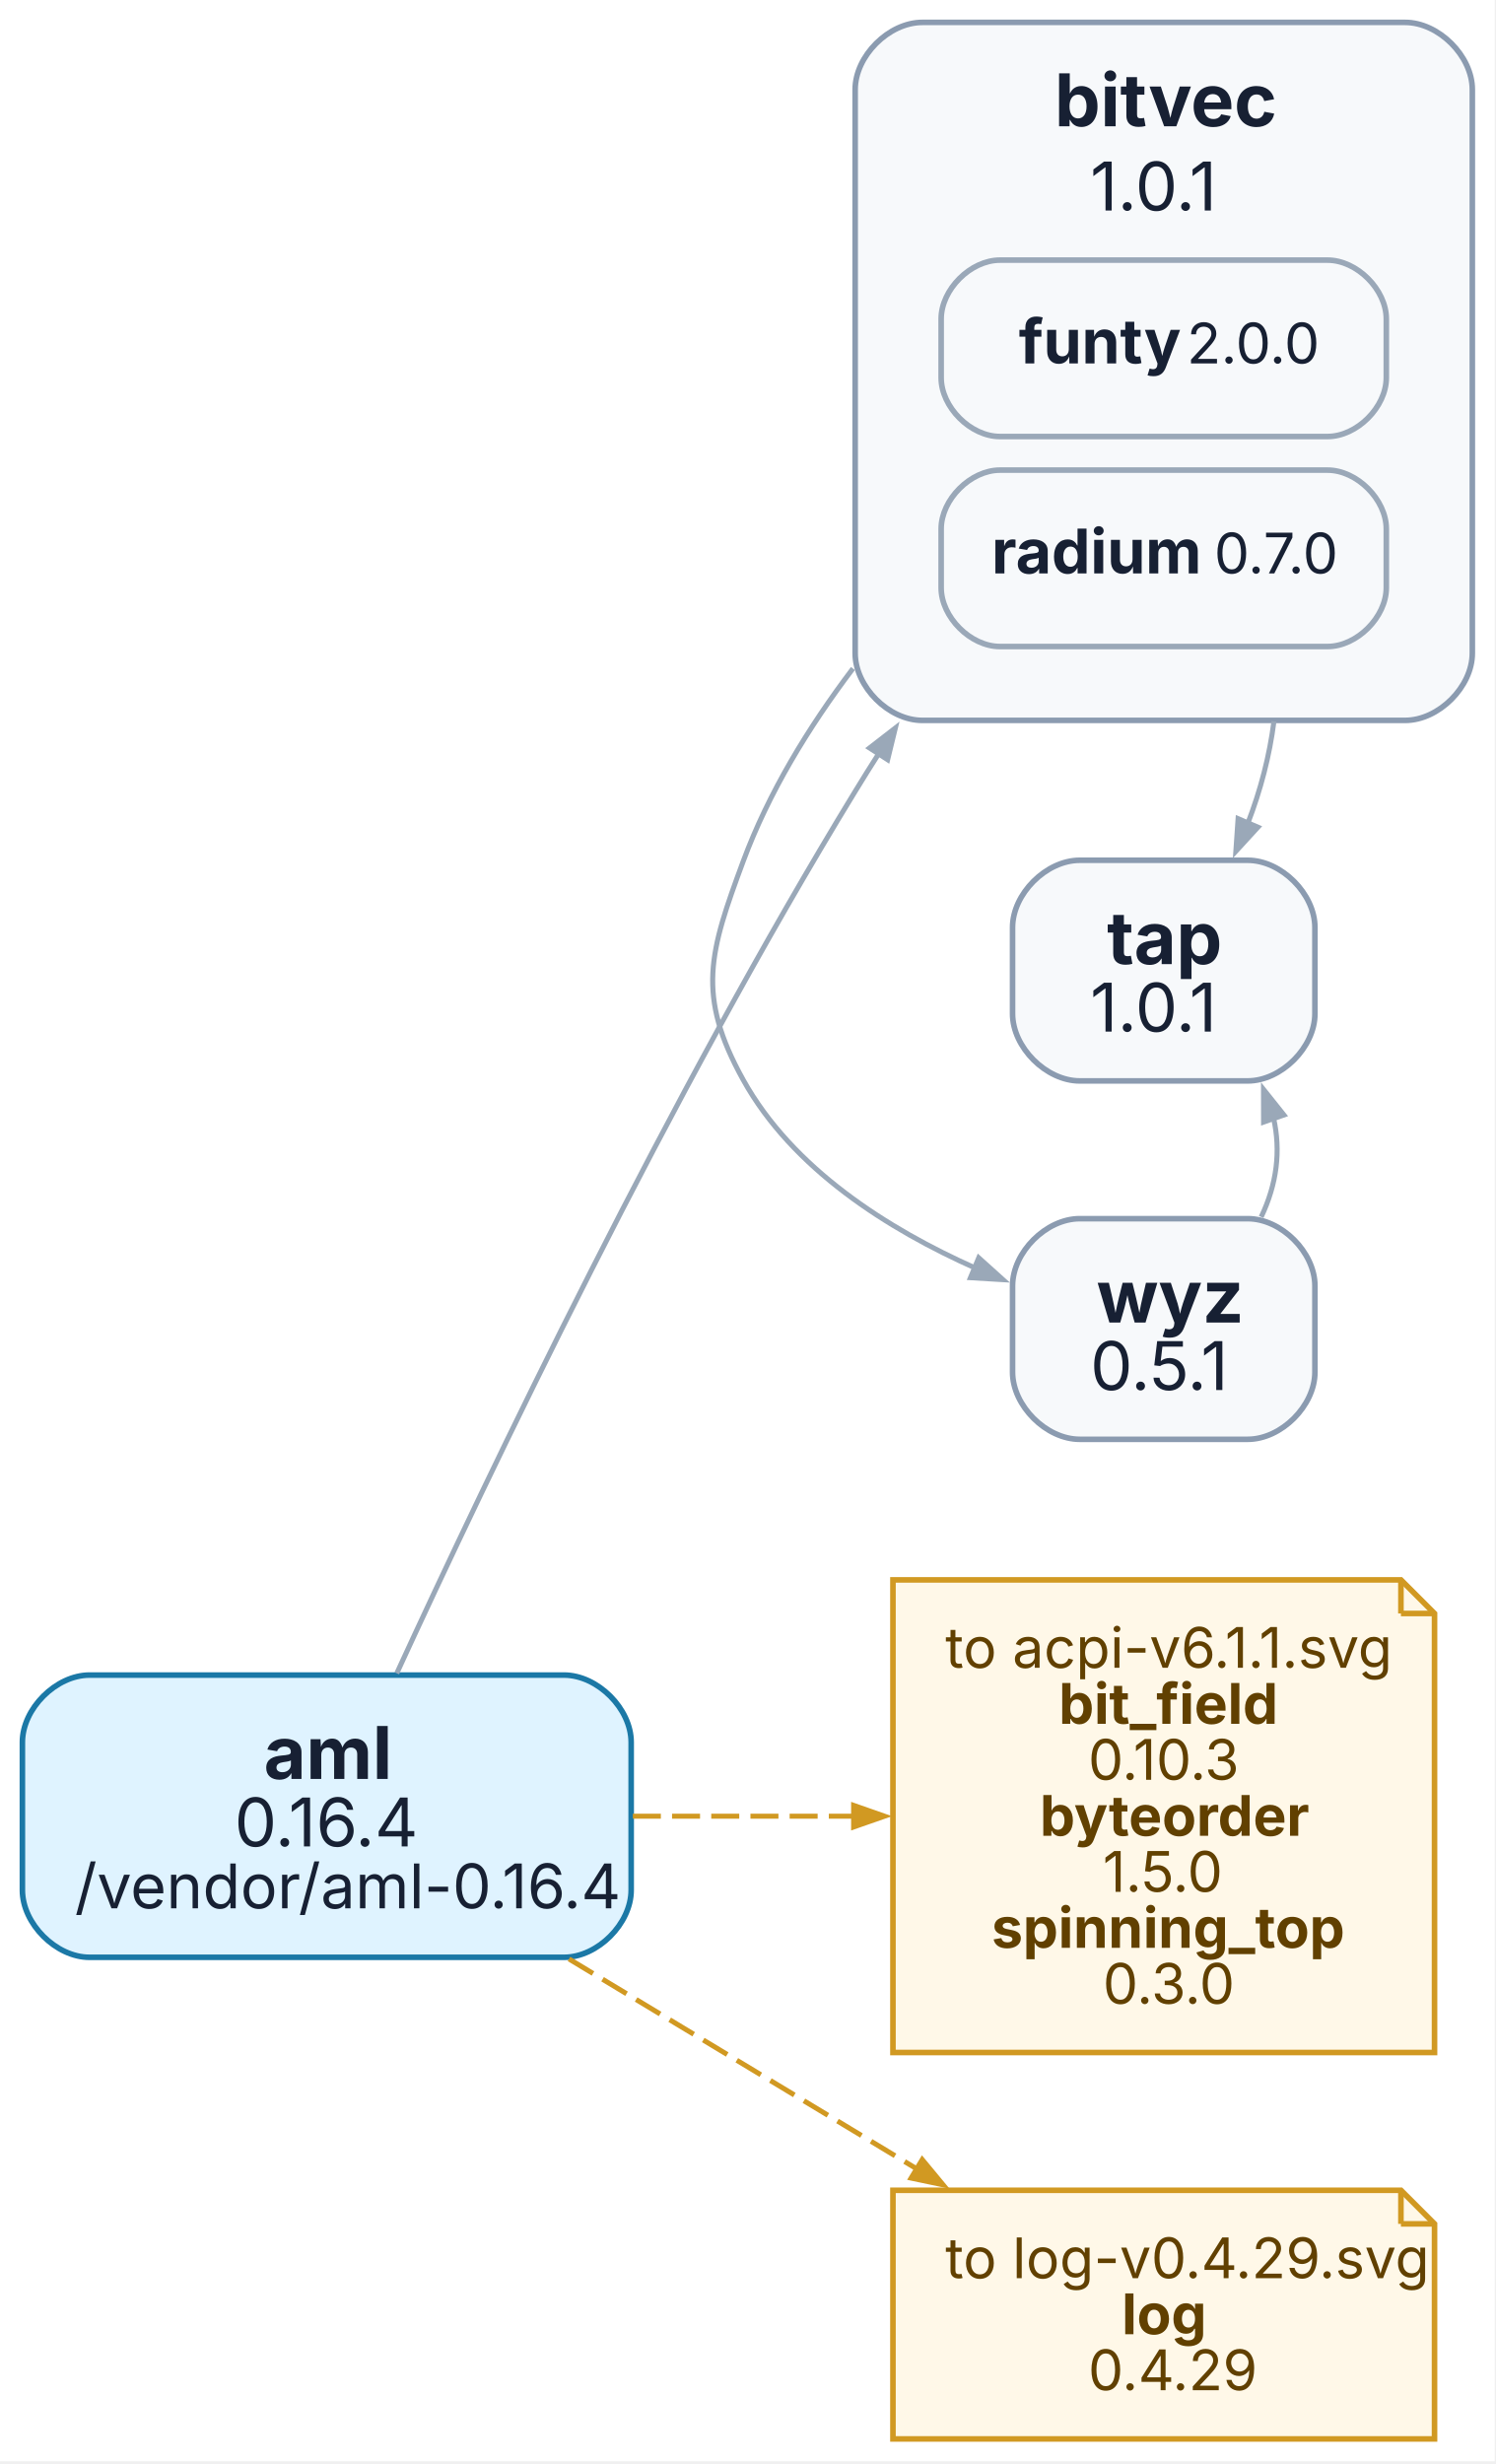
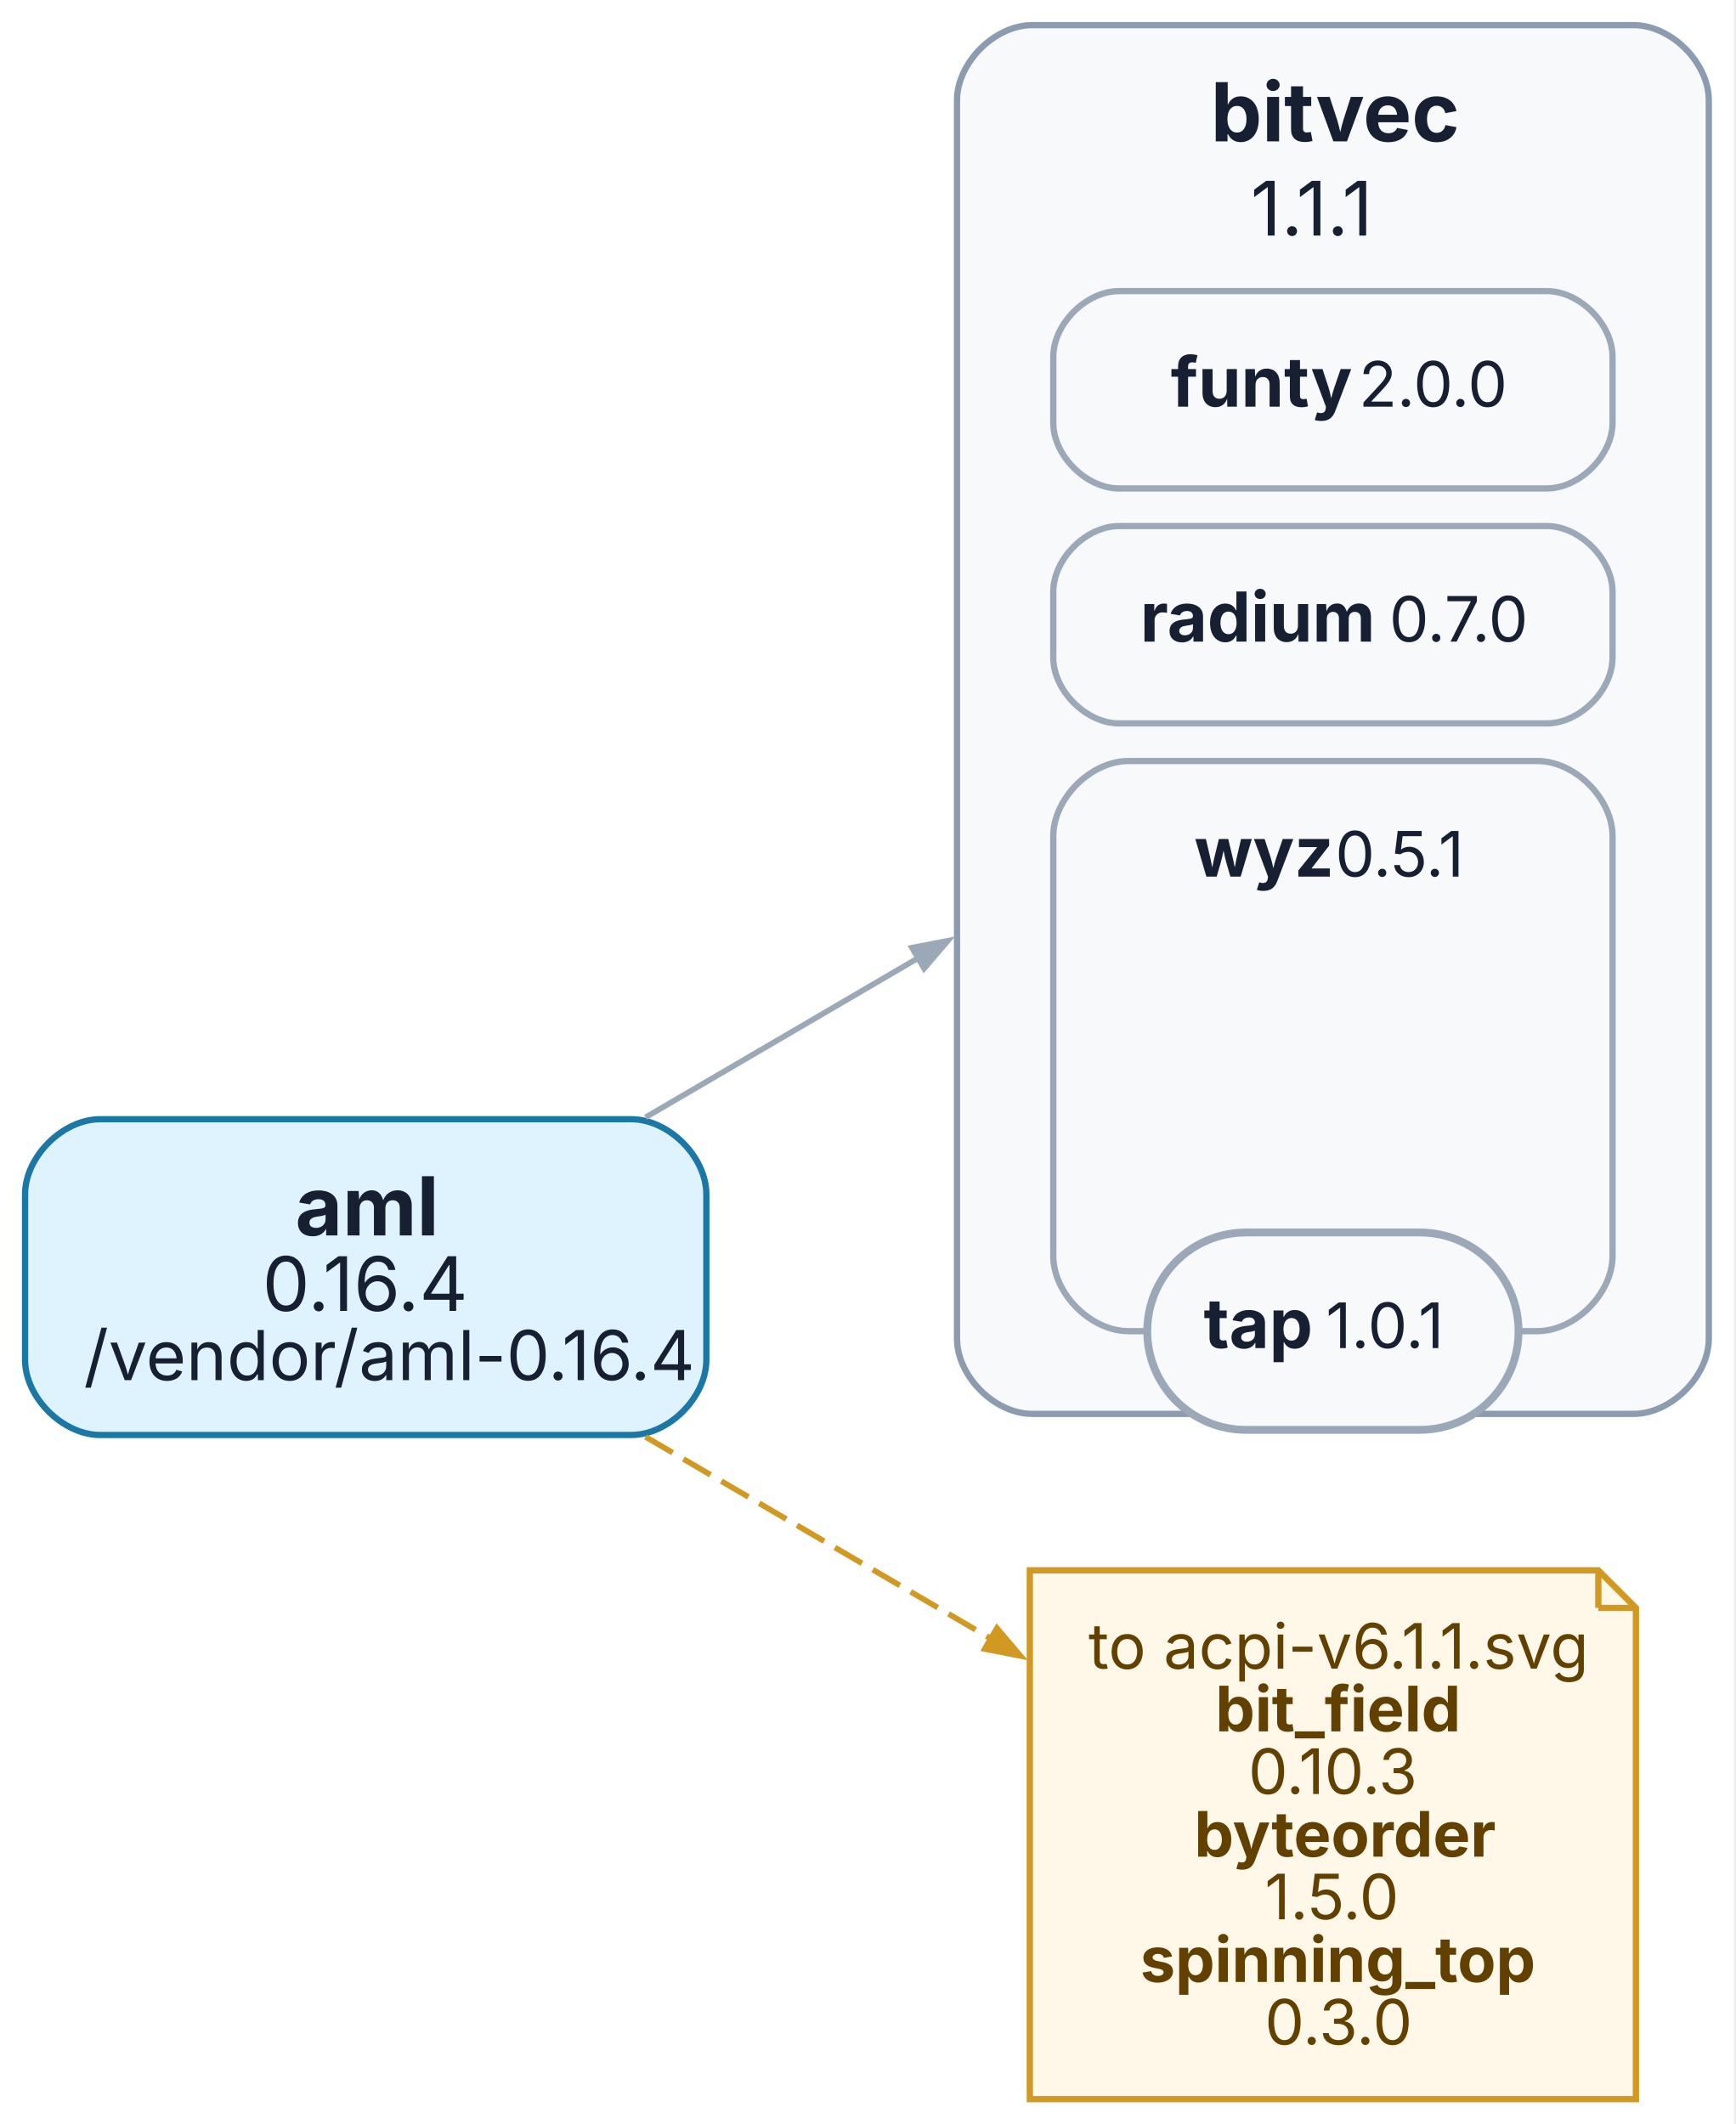
- <svg xmlns="http://www.w3.org/2000/svg" width="267pt" height="440pt" viewBox="0.00 0.00 267.00 440.00">
-   <g id="graph0" class="graph" transform="scale(1 1) rotate(0) translate(4 435.52)">
-     <polygon fill="white" stroke="none" points="-4,4 -4,-435.52 262.94,-435.52 262.94,4 -4,4" />
+ <svg xmlns="http://www.w3.org/2000/svg" width="277pt" height="339pt" viewBox="0.00 0.00 277.00 339.00">
+   <g id="graph0" class="graph" transform="scale(1 1) rotate(0) translate(4 335.03)">
+     <polygon fill="white" stroke="none" points="-4,4 -4,-335.03 272.69,-335.03 272.69,4 -4,4" />
    <g id="node1" class="node">
-       <path fill="#dff3ff" stroke="#1b78a6" d="M96.72,-136.4C96.72,-136.4 12,-136.4 12,-136.4 6,-136.4 0,-130.4 0,-124.4 0,-124.4 0,-98 0,-98 0,-92 6,-86 12,-86 12,-86 96.72,-86 96.72,-86 102.72,-86 108.72,-92 108.72,-98 108.72,-98 108.72,-124.4 108.72,-124.4 108.72,-130.4 102.72,-136.4 96.72,-136.4" />
-       <text xml:space="preserve" text-anchor="start" x="43.11" y="-117.85" font-family="Inter,Arial" font-weight="bold" font-size="13.00" fill="#172033">aml</text>
-       <text xml:space="preserve" text-anchor="start" x="37.86" y="-105.8" font-family="Inter,Arial" font-size="12.00" fill="#172033">0.16.4</text>
-       <text xml:space="preserve" text-anchor="start" x="9.36" y="-94.75" font-family="Inter,Arial" font-size="11.00" fill="#172033">/vendor/aml-0.16.4</text>
+       <path fill="#dff3ff" stroke="#1b78a6" d="M96.72,-156.4C96.72,-156.4 12,-156.4 12,-156.4 6,-156.4 0,-150.4 0,-144.4 0,-144.4 0,-118 0,-118 0,-112 6,-106 12,-106 12,-106 96.72,-106 96.72,-106 102.72,-106 108.72,-112 108.72,-118 108.72,-118 108.72,-144.4 108.72,-144.4 108.72,-150.4 102.72,-156.4 96.72,-156.4" />
+       <text xml:space="preserve" text-anchor="start" x="43.11" y="-137.85" font-family="Inter,Arial" font-weight="bold" font-size="13.00" fill="#172033">aml</text>
+       <text xml:space="preserve" text-anchor="start" x="37.86" y="-125.8" font-family="Inter,Arial" font-size="12.00" fill="#172033">0.16.4</text>
+       <text xml:space="preserve" text-anchor="start" x="9.36" y="-114.75" font-family="Inter,Arial" font-size="11.00" fill="#172033">/vendor/aml-0.16.4</text>
    </g>
    <g id="node2" class="node">
-       <path fill="#f7f9fb" stroke="#8b9bb0" d="M246.94,-431.52C246.94,-431.52 160.72,-431.52 160.72,-431.52 154.72,-431.52 148.72,-425.52 148.72,-419.52 148.72,-419.52 148.72,-318.88 148.72,-318.88 148.72,-312.88 154.72,-306.88 160.72,-306.88 160.72,-306.88 246.94,-306.88 246.94,-306.88 252.94,-306.88 258.94,-312.88 258.94,-318.88 258.94,-318.88 258.94,-419.52 258.94,-419.52 258.94,-425.52 252.94,-431.52 246.94,-431.52" />
-       <text xml:space="preserve" text-anchor="start" x="184.33" y="-412.97" font-family="Inter,Arial" font-weight="bold" font-size="13.00" fill="#172033">bitvec</text>
-       <text xml:space="preserve" text-anchor="start" x="190.7" y="-397.93" font-family="Inter,Arial" font-size="12.00" fill="#172033">1.0.1</text>
-       <text xml:space="preserve" text-anchor="start" x="177.95" y="-370.62" font-family="Inter,Arial" font-weight="bold" font-size="11.00" fill="#172033">funty</text>
-       <text xml:space="preserve" text-anchor="start" x="204.95" y="-370.62" font-family="Inter,Arial" font-size="10.00" fill="#172033"> </text>
-       <text xml:space="preserve" text-anchor="start" x="207.95" y="-370.62" font-family="Inter,Arial" font-size="10.00" fill="#172033">2.0.0</text>
-       <path fill="none" stroke="#9aa8b8" d="M174.58,-357.57C174.58,-357.57 233.08,-357.57 233.08,-357.57 238.33,-357.57 243.58,-362.82 243.58,-368.07 243.58,-368.07 243.58,-378.57 243.58,-378.57 243.58,-383.82 238.33,-389.07 233.08,-389.07 233.08,-389.07 174.58,-389.07 174.58,-389.07 169.33,-389.07 164.08,-383.82 164.08,-378.57 164.08,-378.57 164.08,-368.07 164.08,-368.07 164.08,-362.82 169.33,-357.57 174.58,-357.57" />
-       <text xml:space="preserve" text-anchor="start" x="173.08" y="-333.12" font-family="Inter,Arial" font-weight="bold" font-size="11.00" fill="#172033">radium</text>
-       <text xml:space="preserve" text-anchor="start" x="209.83" y="-333.12" font-family="Inter,Arial" font-size="10.00" fill="#172033"> </text>
-       <text xml:space="preserve" text-anchor="start" x="212.83" y="-333.12" font-family="Inter,Arial" font-size="10.00" fill="#172033">0.7.0</text>
-       <path fill="none" stroke="#9aa8b8" d="M174.58,-320.07C174.58,-320.07 233.08,-320.07 233.08,-320.07 238.33,-320.07 243.58,-325.32 243.58,-330.57 243.58,-330.57 243.58,-341.07 243.58,-341.07 243.58,-346.32 238.33,-351.57 233.08,-351.57 233.08,-351.57 174.58,-351.57 174.58,-351.57 169.33,-351.57 164.08,-346.32 164.08,-341.07 164.08,-341.07 164.08,-330.57 164.08,-330.57 164.08,-325.32 169.33,-320.07 174.58,-320.07" />
+       <path fill="#f7f9fb" stroke="#8b9bb0" d="M256.69,-331.02C256.69,-331.02 160.72,-331.02 160.72,-331.02 154.72,-331.02 148.72,-325.02 148.72,-319.02 148.72,-319.02 148.72,-121.38 148.72,-121.38 148.72,-115.38 154.72,-109.37 160.72,-109.37 160.72,-109.37 256.69,-109.37 256.69,-109.37 262.69,-109.37 268.69,-115.37 268.69,-121.37 268.69,-121.37 268.69,-319.02 268.69,-319.02 268.69,-325.02 262.69,-331.02 256.69,-331.02" />
+       <text xml:space="preserve" text-anchor="start" x="189.2" y="-312.47" font-family="Inter,Arial" font-weight="bold" font-size="13.00" fill="#172033">bitvec</text>
+       <text xml:space="preserve" text-anchor="start" x="195.58" y="-297.43" font-family="Inter,Arial" font-size="12.00" fill="#172033">1.1.1</text>
+       <text xml:space="preserve" text-anchor="start" x="182.83" y="-270.12" font-family="Inter,Arial" font-weight="bold" font-size="11.00" fill="#172033">funty</text>
+       <text xml:space="preserve" text-anchor="start" x="209.83" y="-270.12" font-family="Inter,Arial" font-size="10.00" fill="#172033"> </text>
+       <text xml:space="preserve" text-anchor="start" x="212.83" y="-270.12" font-family="Inter,Arial" font-size="10.00" fill="#172033">2.0.0</text>
+       <path fill="none" stroke="#9aa8b8" d="M174.58,-257.07C174.58,-257.07 242.83,-257.07 242.83,-257.07 248.08,-257.07 253.33,-262.32 253.33,-267.57 253.33,-267.57 253.33,-278.07 253.33,-278.07 253.33,-283.32 248.08,-288.57 242.83,-288.57 242.83,-288.57 174.58,-288.57 174.58,-288.57 169.33,-288.57 164.08,-283.32 164.08,-278.07 164.08,-278.07 164.08,-267.57 164.08,-267.57 164.08,-262.32 169.33,-257.07 174.58,-257.07" />
+       <text xml:space="preserve" text-anchor="start" x="177.95" y="-232.62" font-family="Inter,Arial" font-weight="bold" font-size="11.00" fill="#172033">radium</text>
+       <text xml:space="preserve" text-anchor="start" x="214.7" y="-232.62" font-family="Inter,Arial" font-size="10.00" fill="#172033"> </text>
+       <text xml:space="preserve" text-anchor="start" x="217.7" y="-232.62" font-family="Inter,Arial" font-size="10.00" fill="#172033">0.7.0</text>
+       <path fill="none" stroke="#9aa8b8" d="M174.58,-219.57C174.58,-219.57 242.83,-219.57 242.83,-219.57 248.08,-219.57 253.33,-224.82 253.33,-230.07 253.33,-230.07 253.33,-240.57 253.33,-240.57 253.33,-245.82 248.08,-251.07 242.83,-251.07 242.83,-251.07 174.58,-251.07 174.58,-251.07 169.33,-251.07 164.08,-245.82 164.08,-240.57 164.08,-240.57 164.08,-230.07 164.08,-230.07 164.08,-224.82 169.33,-219.57 174.58,-219.57" />
+       <text xml:space="preserve" text-anchor="start" x="186.58" y="-195.12" font-family="Inter,Arial" font-weight="bold" font-size="11.00" fill="#172033">wyz</text>
+       <text xml:space="preserve" text-anchor="start" x="206.08" y="-195.12" font-family="Inter,Arial" font-size="10.00" fill="#172033"> </text>
+       <text xml:space="preserve" text-anchor="start" x="209.08" y="-195.12" font-family="Inter,Arial" font-size="10.00" fill="#172033">0.5.1</text>
+       <text xml:space="preserve" text-anchor="start" x="188.08" y="-150.62" font-family="Inter,Arial" font-weight="bold" font-size="11.00" fill="#172033">tap</text>
+       <text xml:space="preserve" text-anchor="start" x="204.58" y="-150.62" font-family="Inter,Arial" font-size="10.00" fill="#172033"> </text>
+       <text xml:space="preserve" text-anchor="start" x="207.58" y="-150.62" font-family="Inter,Arial" font-size="10.00" fill="#172033">1.0.1</text>
+       <path fill="none" stroke="#9aa8b8" d="M189.58,-137.57C189.58,-137.57 227.83,-137.57 227.83,-137.57 233.08,-137.57 238.33,-142.82 238.33,-148.07 238.33,-148.07 238.33,-158.57 238.33,-158.57 238.33,-163.82 233.08,-169.07 227.83,-169.07 227.83,-169.07 189.58,-169.07 189.58,-169.07 184.33,-169.07 179.08,-163.82 179.08,-158.57 179.08,-158.57 179.08,-148.07 179.08,-148.07 179.08,-142.82 184.33,-137.57 189.58,-137.57" />
+       <path fill="none" stroke="#9aa8b8" d="M176.08,-122.57C176.08,-122.57 241.33,-122.57 241.33,-122.57 247.33,-122.57 253.33,-128.57 253.33,-134.57 253.33,-134.57 253.33,-201.57 253.33,-201.57 253.33,-207.57 247.33,-213.57 241.33,-213.57 241.33,-213.57 176.08,-213.57 176.08,-213.57 170.08,-213.57 164.08,-207.57 164.08,-201.57 164.08,-201.57 164.08,-134.57 164.08,-134.57 164.08,-128.57 170.08,-122.57 176.08,-122.57" />
    </g>
    <g id="edge1" class="edge">
-       <path fill="none" stroke="#9aa8b8" stroke-width="0.9" d="M66.86,-136.72C83.42,-172.71 115.62,-240.02 148.72,-294.2 150.13,-296.51 151.59,-298.85 153.09,-301.19" />
-       <polygon fill="#9aa8b8" stroke="#9aa8b8" stroke-width="0.9" points="151.29,-301.95 155.9,-305.52 154.52,-299.86 151.29,-301.95" />
-     </g>
-     <g id="node5" class="node">
-       <polygon fill="#fff8e8" stroke="#d19922" points="246.19,-153.4 155.47,-153.4 155.47,-69 252.19,-69 252.19,-147.4 246.19,-153.4" />
-       <polyline fill="none" stroke="#d19922" points="246.19,-153.4 246.19,-147.4" />
-       <polyline fill="none" stroke="#d19922" points="252.19,-147.4 246.19,-147.4" />
-       <text xml:space="preserve" text-anchor="start" x="164.83" y="-137.7" font-family="Inter,Arial" font-size="10.00" fill="#614000">to acpi-v6.1.1.svg</text>
-       <text xml:space="preserve" text-anchor="start" x="185.08" y="-127.7" font-family="Inter,Arial" font-weight="bold" font-size="10.00" fill="#614000">bit_field</text>
-       <text xml:space="preserve" text-anchor="start" x="190.33" y="-117.7" font-family="Inter,Arial" font-size="10.00" fill="#614000">0.10.3</text>
-       <text xml:space="preserve" text-anchor="start" x="181.7" y="-107.7" font-family="Inter,Arial" font-weight="bold" font-size="10.00" fill="#614000">byteorder</text>
-       <text xml:space="preserve" text-anchor="start" x="192.95" y="-97.7" font-family="Inter,Arial" font-size="10.00" fill="#614000">1.5.0</text>
-       <text xml:space="preserve" text-anchor="start" x="173.08" y="-87.7" font-family="Inter,Arial" font-weight="bold" font-size="10.00" fill="#614000">spinning_top</text>
-       <text xml:space="preserve" text-anchor="start" x="192.95" y="-77.7" font-family="Inter,Arial" font-size="10.00" fill="#614000">0.3.0</text>
-     </g>
-     <g id="edge5" class="edge">
-       <path fill="none" stroke="#d19922" stroke-width="0.9" stroke-dasharray="5,2" d="M109.02,-111.2C121.92,-111.2 135.71,-111.2 148.64,-111.2" />
-       <polygon fill="#d19922" stroke="#d19922" stroke-width="0.9" points="148.45,-113.13 153.95,-111.2 148.45,-109.28 148.45,-113.13" />
-     </g>
-     <g id="node6" class="node">
-       <polygon fill="#fff8e8" stroke="#d19922" points="246.19,-44.4 155.47,-44.4 155.47,0 252.19,0 252.19,-38.4 246.19,-44.4" />
-       <polyline fill="none" stroke="#d19922" points="246.19,-44.4 246.19,-38.4" />
-       <polyline fill="none" stroke="#d19922" points="252.19,-38.4 246.19,-38.4" />
-       <text xml:space="preserve" text-anchor="start" x="164.83" y="-28.7" font-family="Inter,Arial" font-size="10.00" fill="#614000">to log-v0.4.29.svg</text>
-       <text xml:space="preserve" text-anchor="start" x="196.33" y="-18.7" font-family="Inter,Arial" font-weight="bold" font-size="10.00" fill="#614000">log</text>
-       <text xml:space="preserve" text-anchor="start" x="190.33" y="-8.7" font-family="Inter,Arial" font-size="10.00" fill="#614000">0.4.29</text>
-     </g>
-     <g id="edge6" class="edge">
-       <path fill="none" stroke="#d19922" stroke-width="0.9" stroke-dasharray="5,2" d="M97.62,-85.7C117.14,-73.91 140.28,-59.95 159.89,-48.12" />
-       <polygon fill="#d19922" stroke="#d19922" stroke-width="0.9" points="160.7,-49.87 164.42,-45.38 158.71,-46.58 160.7,-49.87" />
+       <path fill="none" stroke="#9aa8b8" stroke-width="0.9" d="M99.02,-156.7C112.6,-164.64 127.88,-173.57 142.6,-182.17" />
+       <polygon fill="#9aa8b8" stroke="#9aa8b8" stroke-width="0.9" points="141.53,-183.77 147.25,-184.88 143.47,-180.45 141.53,-183.77" />
    </g>
    <g id="node3" class="node">
-       <path fill="#f7f9fb" stroke="#8b9bb0" d="M218.83,-281.9C218.83,-281.9 188.83,-281.9 188.83,-281.9 182.83,-281.9 176.83,-275.9 176.83,-269.9 176.83,-269.9 176.83,-254.5 176.83,-254.5 176.83,-248.5 182.83,-242.5 188.83,-242.5 188.83,-242.5 218.83,-242.5 218.83,-242.5 224.83,-242.5 230.83,-248.5 230.83,-254.5 230.83,-254.5 230.83,-269.9 230.83,-269.9 230.83,-275.9 224.83,-281.9 218.83,-281.9" />
-       <text xml:space="preserve" text-anchor="start" x="193.7" y="-263.35" font-family="Inter,Arial" font-weight="bold" font-size="13.00" fill="#172033">tap</text>
-       <text xml:space="preserve" text-anchor="start" x="190.7" y="-251.3" font-family="Inter,Arial" font-size="12.00" fill="#172033">1.0.1</text>
+       <polygon fill="#fff8e8" stroke="#d19922" points="251.06,-84.4 160.34,-84.4 160.34,0 257.06,0 257.06,-78.4 251.06,-84.4" />
+       <polyline fill="none" stroke="#d19922" points="251.06,-84.4 251.06,-78.4" />
+       <polyline fill="none" stroke="#d19922" points="257.06,-78.4 251.06,-78.4" />
+       <text xml:space="preserve" text-anchor="start" x="169.7" y="-68.7" font-family="Inter,Arial" font-size="10.00" fill="#614000">to acpi-v6.1.1.svg</text>
+       <text xml:space="preserve" text-anchor="start" x="189.95" y="-58.7" font-family="Inter,Arial" font-weight="bold" font-size="10.00" fill="#614000">bit_field</text>
+       <text xml:space="preserve" text-anchor="start" x="195.2" y="-48.7" font-family="Inter,Arial" font-size="10.00" fill="#614000">0.10.3</text>
+       <text xml:space="preserve" text-anchor="start" x="186.58" y="-38.7" font-family="Inter,Arial" font-weight="bold" font-size="10.00" fill="#614000">byteorder</text>
+       <text xml:space="preserve" text-anchor="start" x="197.83" y="-28.7" font-family="Inter,Arial" font-size="10.00" fill="#614000">1.5.0</text>
+       <text xml:space="preserve" text-anchor="start" x="177.95" y="-18.7" font-family="Inter,Arial" font-weight="bold" font-size="10.00" fill="#614000">spinning_top</text>
+       <text xml:space="preserve" text-anchor="start" x="197.83" y="-8.7" font-family="Inter,Arial" font-size="10.00" fill="#614000">0.3.0</text>
    </g>
    <g id="edge2" class="edge">
-       <path fill="none" stroke="#9aa8b8" stroke-width="0.9" d="M223.51,-306.71C222.73,-300.6 221.16,-294.49 218.8,-288.38" />
-       <polygon fill="#9aa8b8" stroke="#9aa8b8" stroke-width="0.9" points="220.65,-287.81 216.71,-283.51 217.11,-289.33 220.65,-287.81" />
+       <path fill="none" stroke="#d19922" stroke-width="0.9" stroke-dasharray="5,2" d="M99.02,-105.7C116.31,-95.59 136.35,-83.89 154.48,-73.29" />
+       <polygon fill="#d19922" stroke="#d19922" stroke-width="0.9" points="155.09,-75.17 158.86,-70.73 153.14,-71.85 155.09,-75.17" />
    </g>
-     <g id="node4" class="node">
-       <path fill="#f7f9fb" stroke="#8b9bb0" d="M218.83,-217.9C218.83,-217.9 188.83,-217.9 188.83,-217.9 182.83,-217.9 176.83,-211.9 176.83,-205.9 176.83,-205.9 176.83,-190.5 176.83,-190.5 176.83,-184.5 182.83,-178.5 188.83,-178.5 188.83,-178.5 218.83,-178.5 218.83,-178.5 224.83,-178.5 230.83,-184.5 230.83,-190.5 230.83,-190.5 230.83,-205.9 230.83,-205.9 230.83,-211.9 224.83,-217.9 218.83,-217.9" />
-       <text xml:space="preserve" text-anchor="start" x="191.83" y="-199.35" font-family="Inter,Arial" font-weight="bold" font-size="13.00" fill="#172033">wyz</text>
-       <text xml:space="preserve" text-anchor="start" x="190.7" y="-187.3" font-family="Inter,Arial" font-size="12.00" fill="#172033">0.5.1</text>
-     </g>
-     <g id="edge3" class="edge">
-       <path fill="none" stroke="#9aa8b8" stroke-width="0.9" d="M148.33,-316.14C140.31,-305.55 133.24,-293.9 128.72,-281.7 122.7,-265.45 120.32,-257.86 128.72,-242.7 137.54,-226.78 154.61,-216.01 170.25,-209.05" />
-       <polygon fill="#9aa8b8" stroke="#9aa8b8" stroke-width="0.9" points="170.79,-210.91 175.12,-207.01 169.31,-207.36 170.79,-210.91" />
-     </g>
-     <g id="edge4" class="edge">
-       <path fill="none" stroke="#9aa8b8" stroke-width="0.9" d="M221.23,-218.2C224.03,-224.09 224.77,-229.98 223.44,-235.87" />
-       <polygon fill="#9aa8b8" stroke="#9aa8b8" stroke-width="0.9" points="221.66,-235.15 221.65,-240.98 225.29,-236.42 221.66,-235.15" />
+     <g id="nested-shared-leaf-badges" class="nested-shared-leaf-badges" pointer-events="none">
+       <g>
+         <rect x="177.83" y="-170.32" width="61.75" height="34.00" fill="#f7f9fb" stroke="none" />
+         <rect x="179.08" y="-138.32" width="59.25" height="31.50" rx="15.75" ry="15.75" fill="#f7f9fb" stroke="#9aa8b8" stroke-opacity="1" stroke-width="1.25" />
+         <text xml:space="preserve" text-anchor="start" x="188.08" y="-119.87" font-family="Inter,Arial" font-weight="bold" font-size="11.00" fill="#172033">tap</text>
+         <text xml:space="preserve" text-anchor="start" x="204.58" y="-119.87" font-family="Inter,Arial" font-size="10.00" fill="#172033"> </text>
+         <text xml:space="preserve" text-anchor="start" x="207.58" y="-119.87" font-family="Inter,Arial" font-size="10.00" fill="#172033">1.0.1</text>
+       </g>
    </g>
  </g>
</svg>
